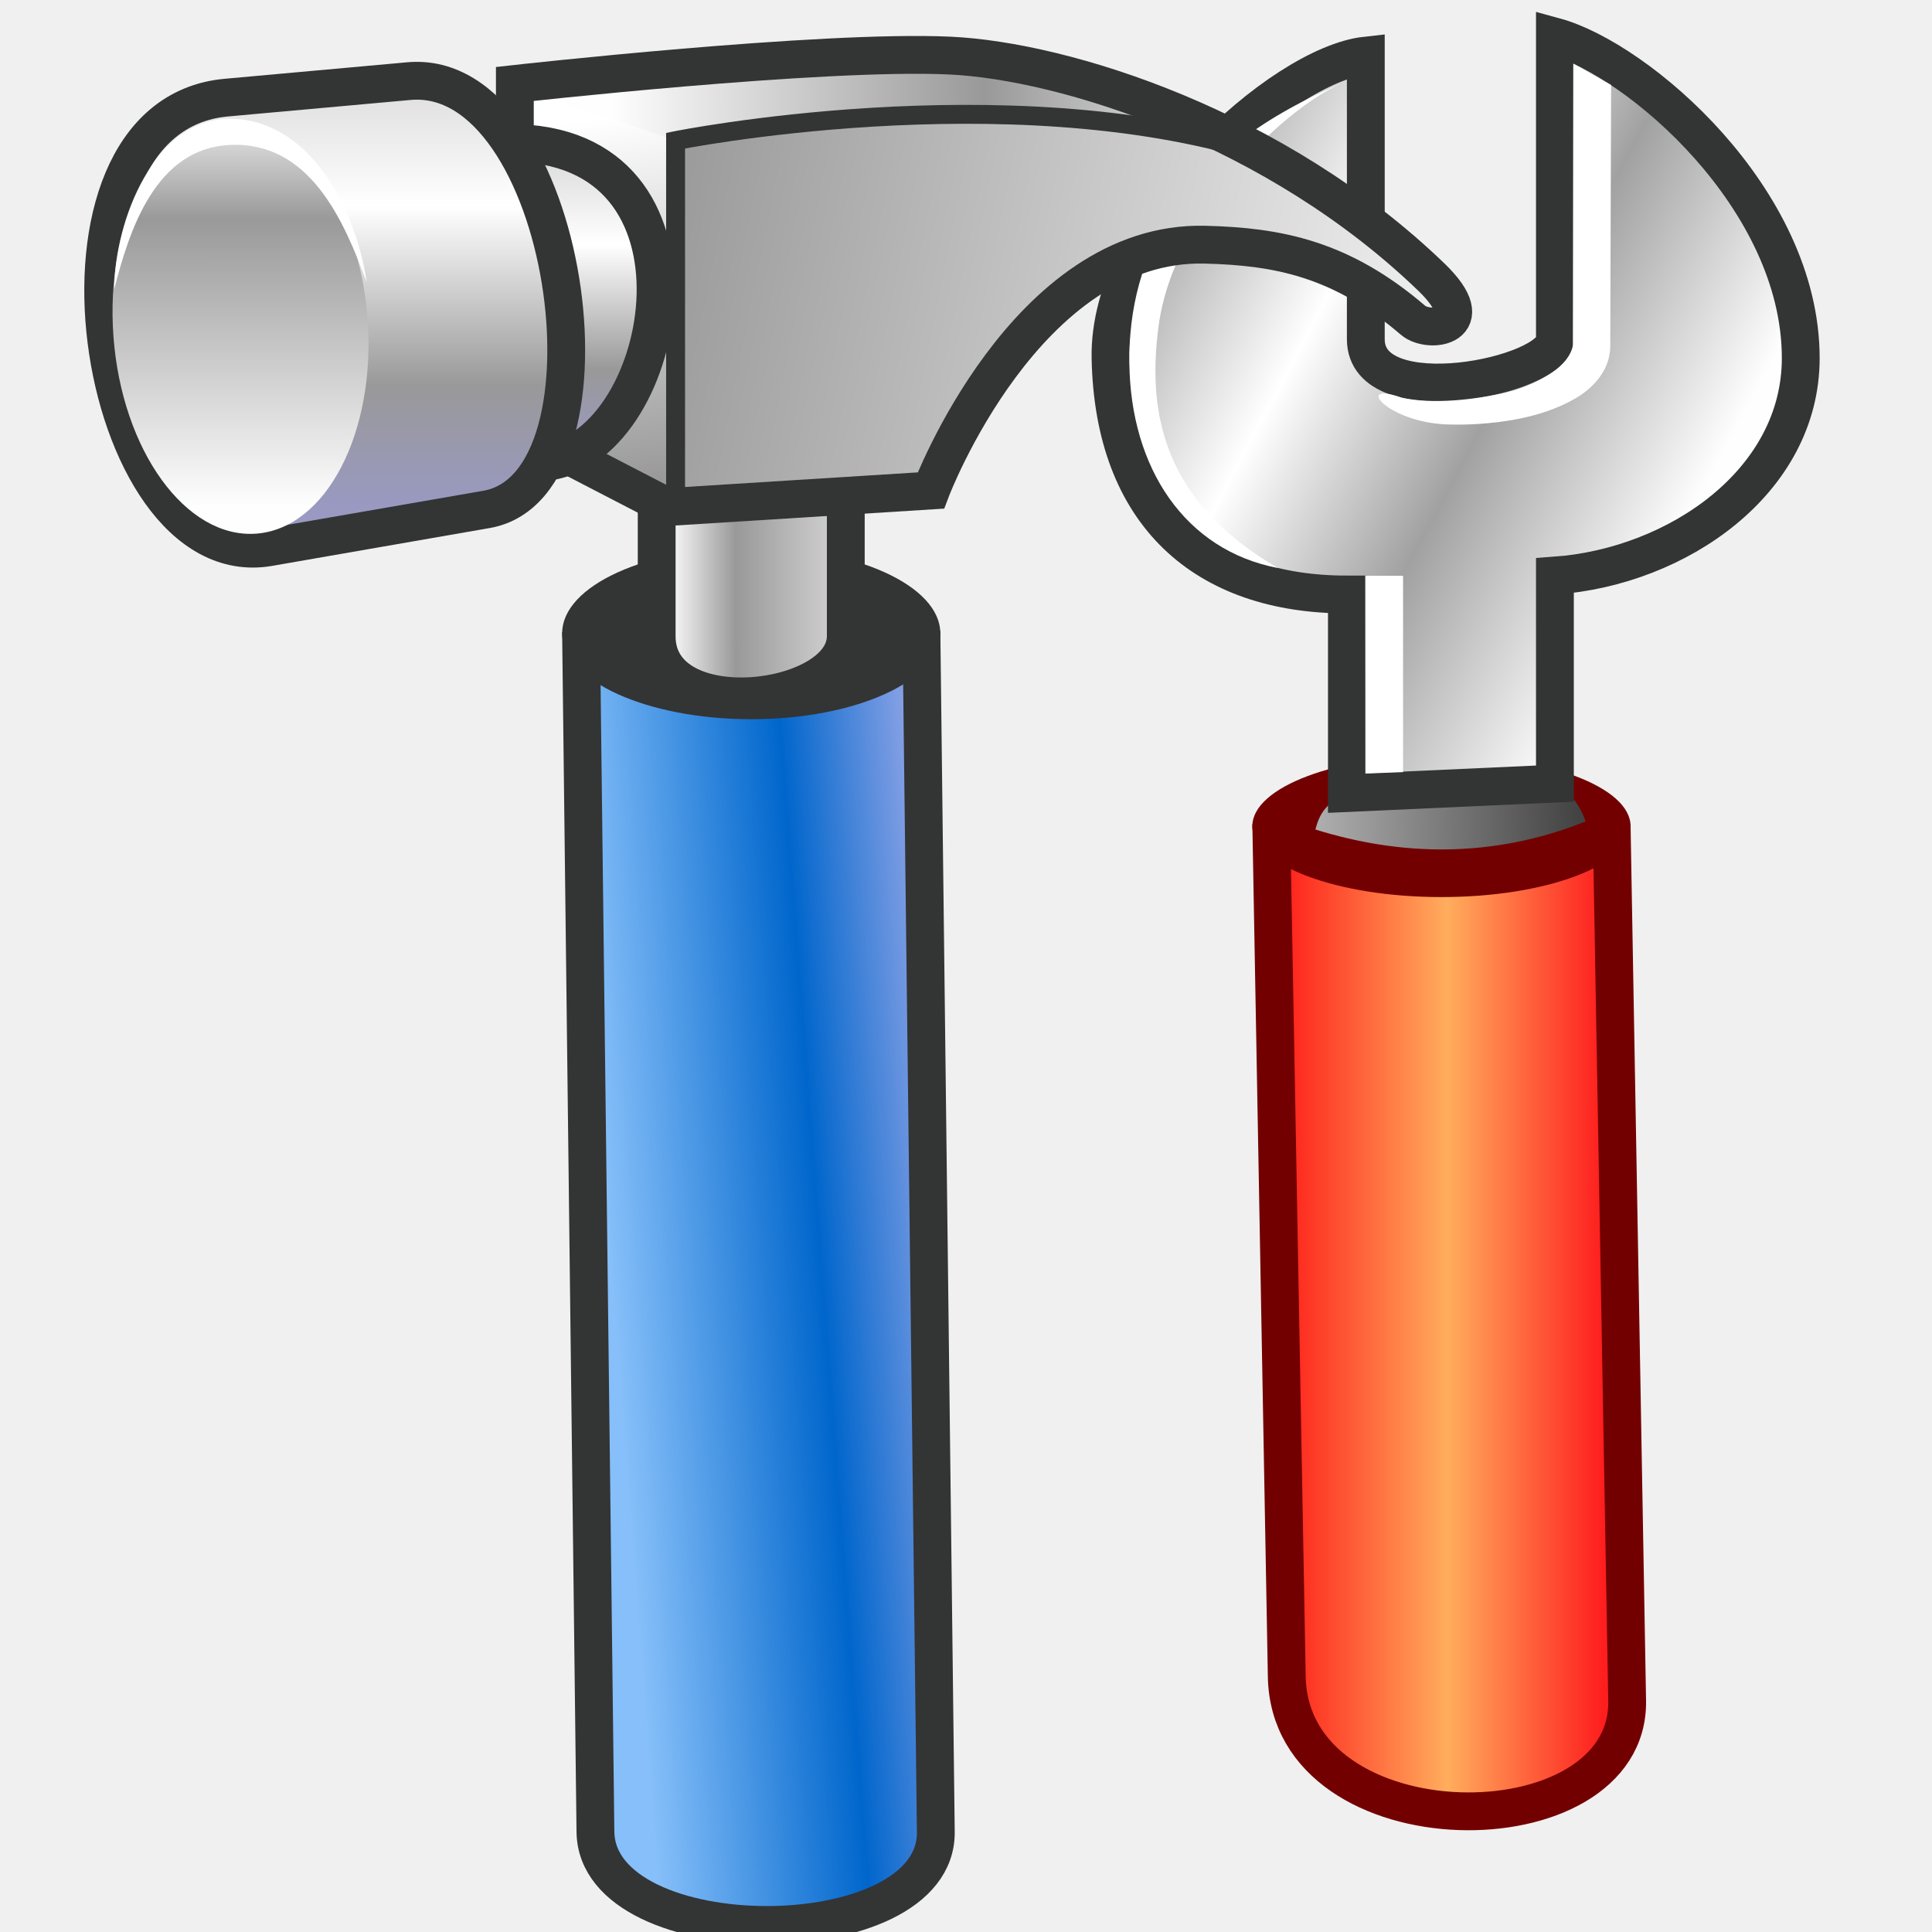
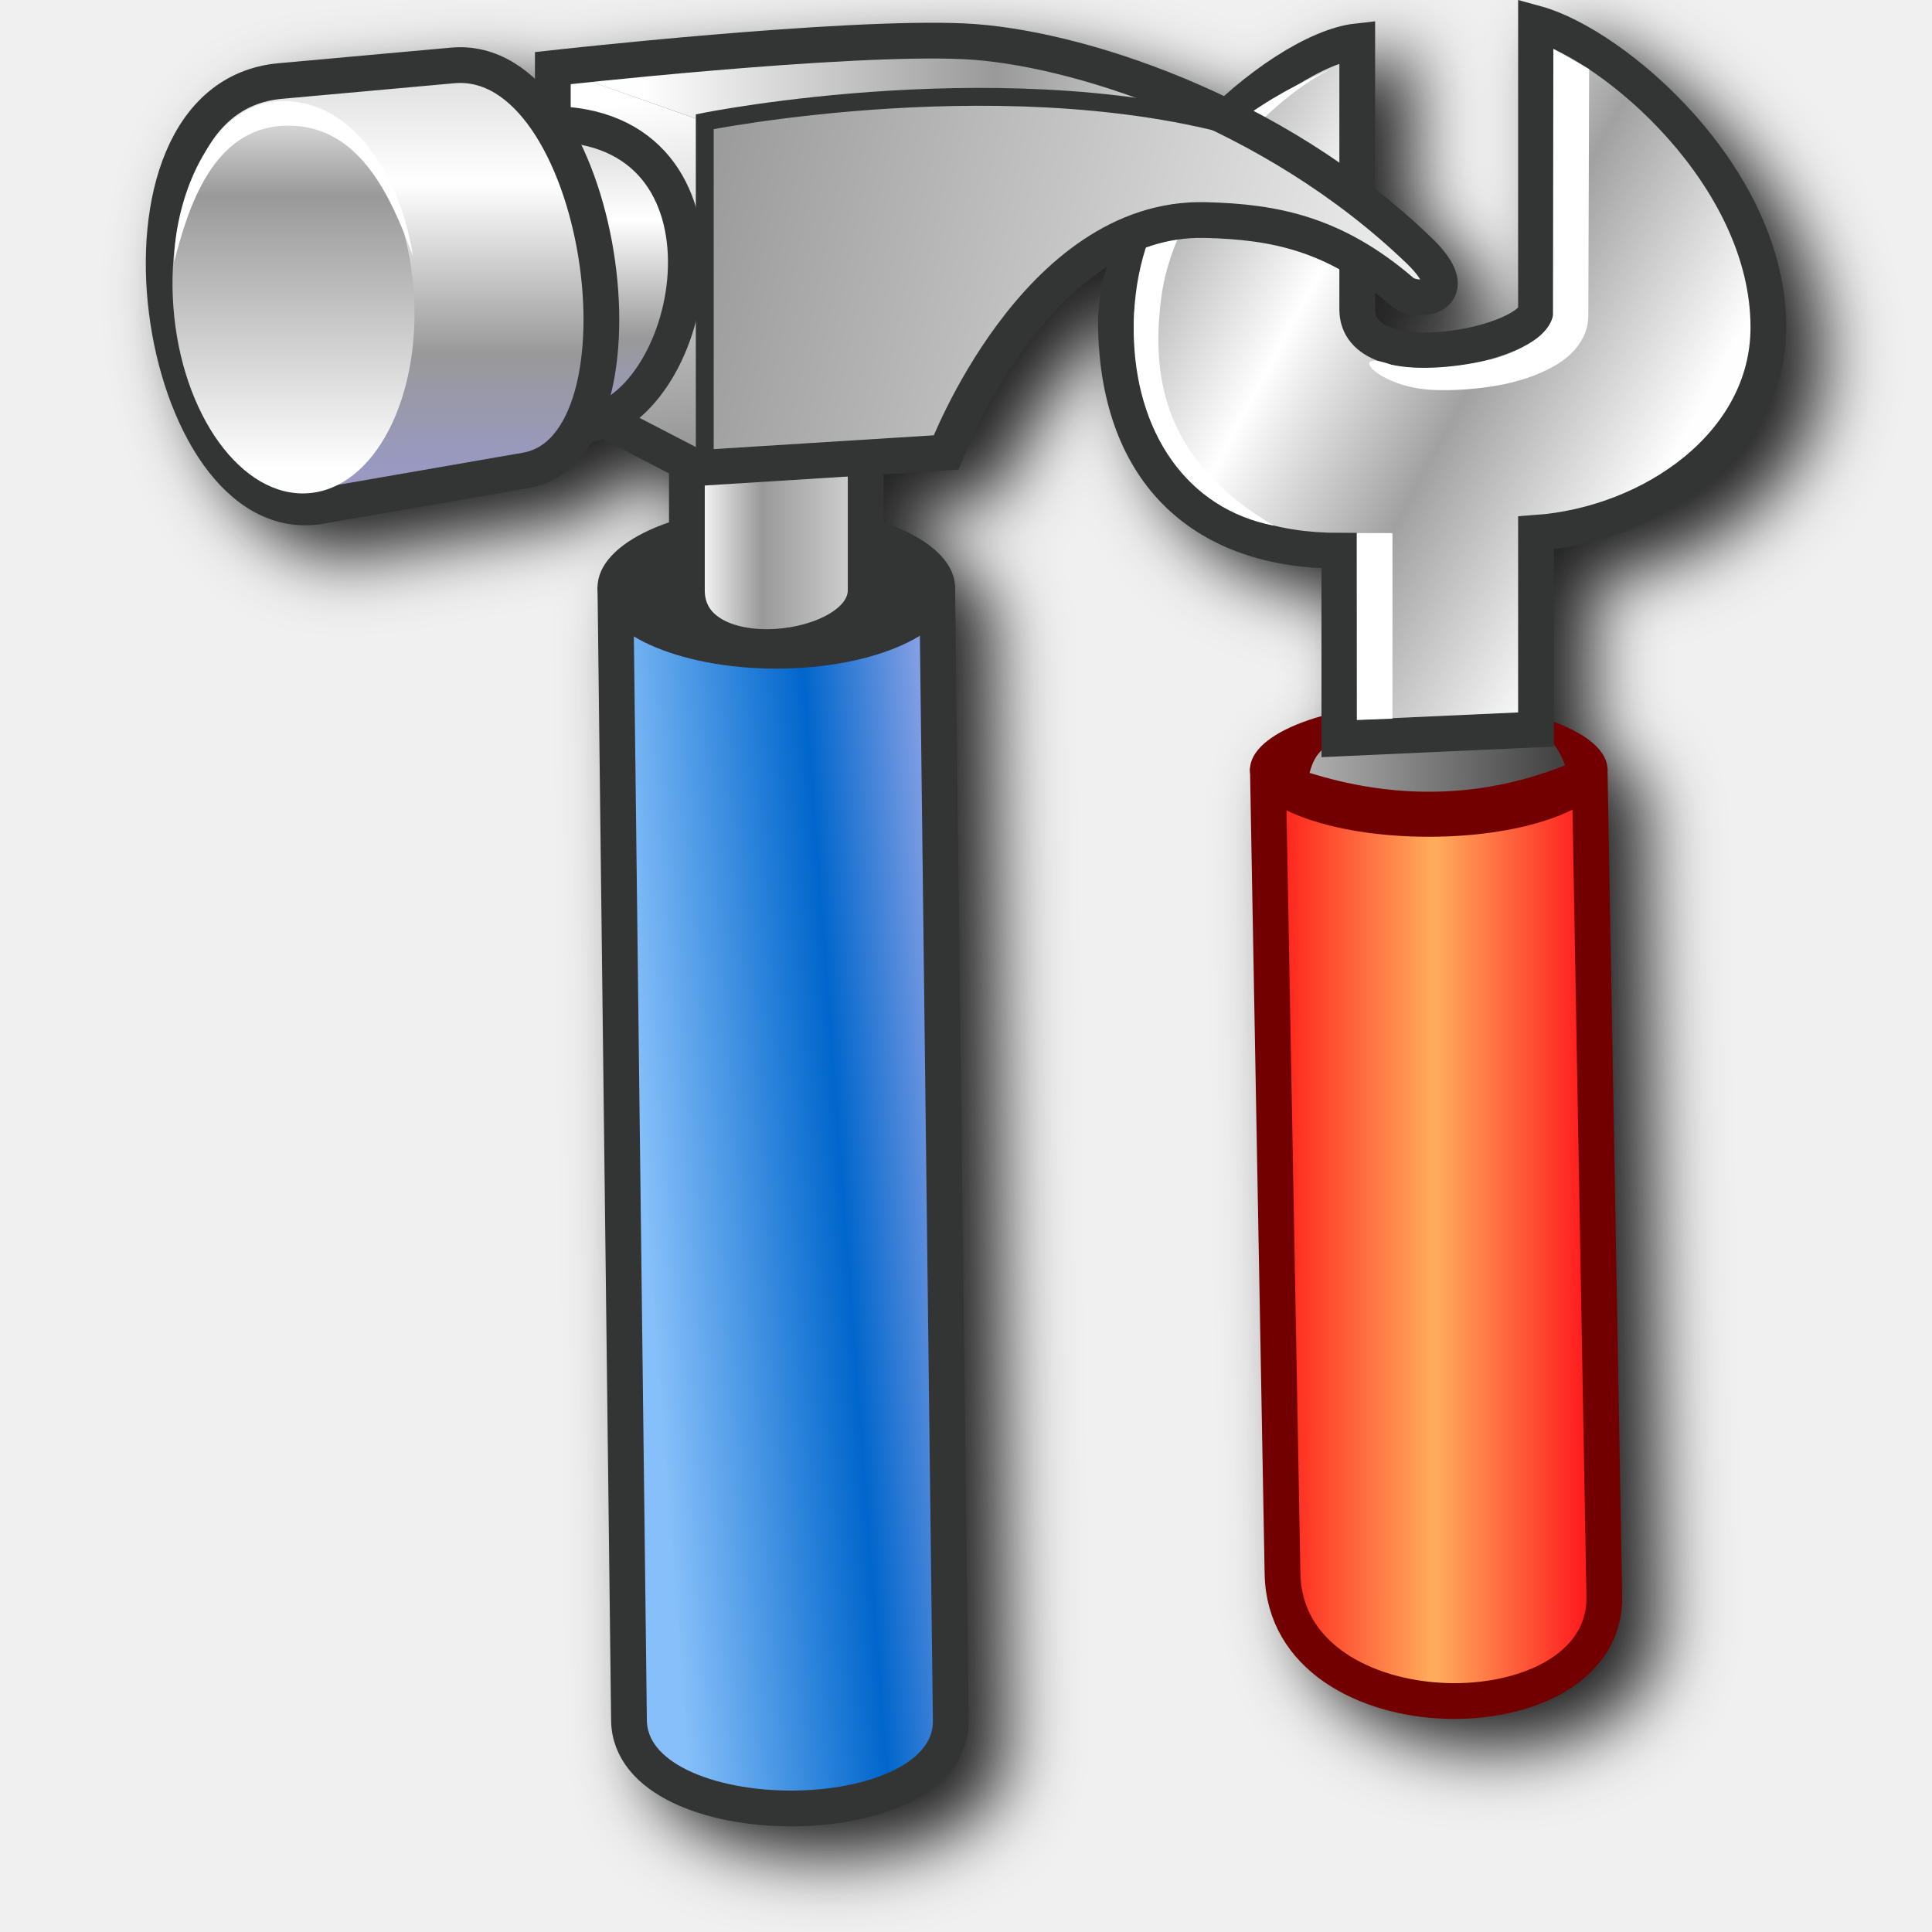
<svg xmlns="http://www.w3.org/2000/svg" xmlns:xlink="http://www.w3.org/1999/xlink" width="256" height="256" viewBox="0 0 256 256" version="1.1" id="svg8">
  <defs id="defs2">
    <linearGradient id="linearGradient1306">
      <stop style="stop-color:#fe281e;stop-opacity:1" offset="0" id="stop1300" />
      <stop id="stop1302" offset="0.5" style="stop-color:#ffad5d;stop-opacity:1" />
      <stop style="stop-color:#fe1e1e;stop-opacity:1" offset="1" id="stop1304" />
    </linearGradient>
    <linearGradient id="linearGradient1394">
      <stop style="stop-color:#adadad;stop-opacity:1" offset="0" id="stop1390" />
      <stop style="stop-color:#434343;stop-opacity:1" offset="1" id="stop1392" />
    </linearGradient>
    <linearGradient id="linearGradient1362">
      <stop style="stop-color:#babbba;stop-opacity:1" offset="0" id="stop1358" />
      <stop id="stop1366" offset="0.262" style="stop-color:#ffffff;stop-opacity:1" />
      <stop style="stop-color:#a1a1a1;stop-opacity:1" offset="0.607" id="stop1368" />
      <stop style="stop-color:#fefefe;stop-opacity:1" offset="1" id="stop1360" />
    </linearGradient>
    <linearGradient id="linearGradient1356">
      <stop style="stop-color:#d2d2d2;stop-opacity:1" offset="0" id="stop1350" />
      <stop id="stop1352" offset="0.323" style="stop-color:#999999;stop-opacity:1" />
      <stop style="stop-color:#fefefe;stop-opacity:1" offset="1" id="stop1354" />
    </linearGradient>
    <linearGradient id="linearGradient1333">
      <stop style="stop-color:#999999;stop-opacity:1" offset="0" id="stop1329" />
      <stop style="stop-color:#ffffff;stop-opacity:1" offset="1" id="stop1331" />
    </linearGradient>
    <linearGradient id="linearGradient1323">
      <stop style="stop-color:#9c9c9d;stop-opacity:1" offset="0" id="stop1319" />
      <stop style="stop-color:#efefef;stop-opacity:1" offset="1" id="stop1321" />
    </linearGradient>
    <linearGradient id="linearGradient1315">
      <stop id="stop1309" offset="0" style="stop-color:#d2d2d2;stop-opacity:1" />
      <stop style="stop-color:#999999;stop-opacity:1" offset="0.6" id="stop1311" />
      <stop id="stop1313" offset="1" style="stop-color:#fefefe;stop-opacity:1" />
    </linearGradient>
    <linearGradient id="linearGradient1295">
      <stop style="stop-color:#86bff9;stop-opacity:1" offset="0" id="stop1291" />
      <stop id="stop1299" offset="0.63" style="stop-color:#0066cc;stop-opacity:1" />
      <stop style="stop-color:#839fe4;stop-opacity:1" offset="1" id="stop1293" />
    </linearGradient>
    <linearGradient id="linearGradient1260">
      <stop style="stop-color:#dddddd;stop-opacity:1" offset="0" id="stop1256" />
      <stop id="stop1264" offset="0.291" style="stop-color:#ffffff;stop-opacity:1" />
      <stop style="stop-color:#999999;stop-opacity:1" offset="0.717" id="stop1266" />
      <stop style="stop-color:#9999c1;stop-opacity:1" offset="1" id="stop1258" />
    </linearGradient>
    <linearGradient id="linearGradient1242">
      <stop style="stop-color:#d2d2d2;stop-opacity:1" offset="0" id="stop1238" />
      <stop id="stop1246" offset="0.2" style="stop-color:#999999;stop-opacity:1" />
      <stop style="stop-color:#fefefe;stop-opacity:1" offset="1" id="stop1240" />
    </linearGradient>
    <linearGradient xlink:href="#linearGradient1242" id="linearGradient1244" x1="-69.865" y1="26.488" x2="-71.28" y2="45.987" gradientUnits="userSpaceOnUse" gradientTransform="matrix(0.9998477,0,0,0.9706338,-2.707117,-4.896076)" />
    <linearGradient xlink:href="#linearGradient1260" id="linearGradient1262" x1="-60.783" y1="22.459" x2="-60.783" y2="44.747" gradientUnits="userSpaceOnUse" />
    <linearGradient xlink:href="#linearGradient1260" id="linearGradient1289" x1="-54.693" y1="26.506" x2="-54.693" y2="41.963" gradientUnits="userSpaceOnUse" />
    <linearGradient xlink:href="#linearGradient1295" id="linearGradient1297" x1="-53.147" y1="67.819" x2="-35.619" y2="66.492" gradientUnits="userSpaceOnUse" />
    <linearGradient xlink:href="#linearGradient1315" id="linearGradient1307" x1="-39.851" y1="46.394" x2="-48.858" y2="46.394" gradientUnits="userSpaceOnUse" />
    <linearGradient xlink:href="#linearGradient1323" id="linearGradient1325" x1="-47.534" y1="26.286" x2="-8.233" y2="34.136" gradientUnits="userSpaceOnUse" />
    <linearGradient xlink:href="#linearGradient1333" id="linearGradient1335" x1="-49.587" y1="43.515" x2="-52.184" y2="24.325" gradientUnits="userSpaceOnUse" />
    <linearGradient xlink:href="#linearGradient1356" id="linearGradient1348" gradientUnits="userSpaceOnUse" x1="-22.712" y1="24.086" x2="-51.827" y2="24.178" />
    <linearGradient xlink:href="#linearGradient1362" id="linearGradient1364" x1="-21.455" y1="30.997" x2="5.203" y2="45.3" gradientUnits="userSpaceOnUse" />
    <linearGradient xlink:href="#linearGradient1394" id="linearGradient1396" x1="-14.374" y1="61.198" x2="-0.716" y2="60.966" gradientUnits="userSpaceOnUse" />
    <linearGradient xlink:href="#linearGradient1306" id="linearGradient1404" x1="-15.815" y1="88.887" x2="0.6" y2="88.887" gradientUnits="userSpaceOnUse" />
    <linearGradient x2="819.2" x1="-819.2" spreadMethod="pad" id="gradient0-6" gradientUnits="userSpaceOnUse" gradientTransform="matrix(0,-0.0161,-0.0204,0,-127.6851,80.59402)">
      <stop id="stop44-7" stop-color="#996600" offset="0.0" />
      <stop id="stop46-5" stop-color="#cc9900" offset="1.0" />
    </linearGradient>
    <linearGradient x2="819.2" x1="-819.2" spreadMethod="pad" id="gradient1-3" gradientUnits="userSpaceOnUse" gradientTransform="matrix(0,-0.0152,-0.0071,0,-137.7851,80.59402)">
      <stop id="stop49-5" stop-color="#ffcc66" offset="0.0" />
      <stop id="stop51-6" stop-color="#ffff99" offset="0.345" />
      <stop id="stop53-2" stop-color="#ffffff" offset="1.0" />
    </linearGradient>
    <linearGradient x2="819.2" x1="-819.2" spreadMethod="pad" id="gradient2-9" gradientUnits="userSpaceOnUse" gradientTransform="matrix(0,0.0128,0.0171,0,-129.6351,78.69402)">
      <stop id="stop56-1" stop-color="#ffff99" offset="0.0" />
      <stop id="stop58" stop-color="#ffcc66" offset="0.471" />
      <stop id="stop60" stop-color="#cc9900" offset="1.0" />
    </linearGradient>
    <linearGradient x2="819.2" x1="-819.2" spreadMethod="pad" id="gradient6-6" gradientUnits="userSpaceOnUse" gradientTransform="matrix(0,-0.0104,-5e-4,0,-115.2351,84.49402)">
      <stop id="stop78-2" stop-color="#cc9900" offset="0.0" />
      <stop id="stop80-6" stop-color="#ffcc66" offset="1.0" />
    </linearGradient>
    <linearGradient x2="819.2" x1="-819.2" spreadMethod="pad" id="gradient7-1" gradientUnits="userSpaceOnUse" gradientTransform="matrix(0,0.0104,0.0019,0,-113.285,84.49402)">
      <stop id="stop83-8" stop-color="#ffff99" offset="0.0" />
      <stop id="stop85-7" stop-color="#ffff99" offset="1.0" />
    </linearGradient>
    <linearGradient x2="819.2" x1="-819.2" spreadMethod="pad" id="gradient8-9" gradientUnits="userSpaceOnUse" gradientTransform="matrix(0,0.0104,0.0166,0,-129.2351,84.49402)">
      <stop id="stop88-2" stop-color="#ffff99" offset="0.0" />
      <stop id="stop90-0" stop-color="#ffcc66" offset="1.0" />
    </linearGradient>
    <linearGradient x2="819.2" x1="-819.2" spreadMethod="pad" id="gradient9-23" gradientUnits="userSpaceOnUse" gradientTransform="matrix(0,0.0114,0.0166,0,-129.2351,83.69402)">
      <stop id="stop93-7" stop-color="#ffcc66" offset="0.0" />
      <stop id="stop95-5" stop-color="#996600" offset="1.0" />
    </linearGradient>
    <linearGradient x2="819.2" x1="-819.2" spreadMethod="pad" id="gradient10-92" gradientUnits="userSpaceOnUse" gradientTransform="matrix(0,0.0114,0.0194,0,-126.9351,84.49402)">
      <stop id="stop98-2" stop-color="#ffffff" offset="0.0" />
      <stop id="stop100-8" stop-color="#ffffff" offset="0.369" />
      <stop id="stop102-9" stop-color="#ffcc66" offset="0.89" />
      <stop id="stop104" stop-color="#cc9900" offset="1.0" />
    </linearGradient>
    <linearGradient x2="819.2" x1="-819.2" spreadMethod="pad" id="gradient11-73" gradientUnits="userSpaceOnUse" gradientTransform="matrix(0.0175,0,0,-5e-4,-129.2351,93.44402)">
      <stop id="stop107-61" stop-color="#996600" offset="0.0" />
      <stop id="stop109" stop-color="#cc9900" offset="1.0" />
    </linearGradient>
    <linearGradient x2="819.2" x1="-819.2" spreadMethod="pad" id="gradient13-7" gradientUnits="userSpaceOnUse" gradientTransform="matrix(0.0012,0.0012,0.0014,-0.0014,-142.935,91.09402)">
      <stop id="stop117-8" stop-color="#ffcc66" offset="0.0" />
      <stop id="stop119-4" stop-color="#cc9900" offset="1.0" />
    </linearGradient>
    <linearGradient gradientTransform="matrix(0,0.00550385,0.02404313,0,36.60392,5.938367)" gradientUnits="userSpaceOnUse" id="gradient3-2-4" spreadMethod="pad" x1="-819.2" x2="819.2">
      <stop offset="0.0" stop-color="#9999cc" id="stop68-6-9" />
      <stop offset="1.0" stop-color="#ffffff" id="stop70-1-5" />
    </linearGradient>
    <linearGradient gradientTransform="matrix(-0.02404313,0,0,0.02636056,36.24182,23.39137)" gradientUnits="userSpaceOnUse" id="gradient4-6-0" spreadMethod="pad" x1="-819.2" x2="819.2">
      <stop offset="0.0" stop-color="#9999cc" id="stop73-0-4" />
      <stop offset="1.0" stop-color="#eeeeee" id="stop75-6-8" />
    </linearGradient>
    <linearGradient gradientTransform="matrix(-0.01636673,-0.00173806,-5.7935282e-4,0.00608321,29.43443,31.93682)" gradientUnits="userSpaceOnUse" id="gradient12-0-7" spreadMethod="pad" x1="-819.2" x2="819.2">
      <stop offset="0.0" stop-color="#9999cc" id="stop117-9-1" />
      <stop offset="1.0" stop-color="#9999cc" id="stop119-3-7" />
    </linearGradient>
    <linearGradient gradientTransform="matrix(0,0.02375346,0.0086903,0,49.27726,25.63636)" gradientUnits="userSpaceOnUse" id="gradient14-1-2" spreadMethod="pad" x1="-819.2" x2="819.2">
      <stop offset="0.0" stop-color="#6666cc" id="stop127-2-7" />
      <stop offset="1.0" stop-color="#aaaaaa" id="stop129-7-2" />
    </linearGradient>
    <linearGradient gradientTransform="matrix(-0.02607086,0,0,0.02867795,36.5315,23.46379)" gradientUnits="userSpaceOnUse" id="gradient5-6-2" spreadMethod="pad" x1="-819.2" x2="819.2">
      <stop offset="0.0" stop-color="#333366" id="stop78-2-6" style="stop-color:#7777ab;stop-opacity:1" />
      <stop offset="1.0" stop-color="#666699" id="stop80-9-1" style="stop-color:#9898c8;stop-opacity:1" />
    </linearGradient>
+     <filter style="color-interpolation-filters:sRGB" id="filter1241" x="-0.051" y="-0.046" width="1.101" height="1.091">
+       <feGaussianBlur stdDeviation="4.594" id="feGaussianBlur1243" />
+     </filter>
  </defs>
  <g id="layer1" transform="translate(-12.56771)">
-     <g id="g1429" transform="matrix(2.505692,0,0,2.505692,223.4426,-45.25608)">
+     <path id="path1096" style="color:#000000;fill:#212121;fill-opacity:1;stroke-width:4.737;-inkscape-stroke:none;filter:url(#filter1241)" d="m 218.725,4 v 40.717 c -0.018,0.022 -0.041,0.066 -0.191,0.195 -0.368,0.315 -1.114,0.772 -2.078,1.188 -1.929,0.83 -4.717,1.543 -7.447,1.824 -2.73,0.281 -5.427,0.097 -7.094,-0.506 -0.834,-0.302 -1.379,-0.681 -1.682,-1.039 C 199.93,46.021 199.776,45.691 199.776,45 v -2.195 c 0.663,0.51 1.33,1.041 2.01,1.625 1.077,0.924 2.269,1.233 3.482,1.324 1.214,0.091 2.51,-0.037 3.744,-0.898 1.234,-0.862 1.988,-2.868 1.553,-4.52 -0.436,-1.652 -1.518,-3.102 -3.307,-4.826 -2.406,-2.318 -4.912,-4.473 -7.482,-6.484 V 6.824 l -2.631,0.293 C 191.856,7.705 185.629,11.411 179.768,16.709 166.825,10.536 154.196,7.512 145.407,7.105 128.747,6.335 90.554,10.67 90.554,10.67 l -2.105,0.236 v 3.562 C 85.36,11.632 81.587,9.925 77.327,10.311 l -22.867,2.068 c -7.25,0.656 -12.294,5.514 -14.914,11.742 -2.62,6.228 -3.179,13.896 -2.244,21.354 0.935,7.457 3.365,14.709 7.191,20.078 3.826,5.369 9.461,8.964 15.938,7.838 L 87.671,68.652 c 3.648,-0.634 6.383,-2.95 8.293,-6.094 0.498,-0.098 0.988,-0.224 1.465,-0.381 l 8.785,4.551 v 6.49 a 23.682,10.77 0 0 0 -9.451,8.488 h -0.023 L 98.542,231.979 c 0.06,4.973 3.621,8.693 8.104,10.863 4.482,2.17 10.105,3.156 15.723,3.158 5.618,0.002 11.219,-0.98 15.662,-3.152 4.443,-2.172 7.944,-5.93 7.885,-10.898 L 144.112,81.525 h -0.018 a 23.682,10.77 0 0 0 -9.457,-8.312 V 66.844 l 9.965,-0.625 0.541,-1.432 c 0,0 2.871,-7.564 8.422,-15.031 2.899,-3.9 6.462,-7.665 10.643,-10.348 -0.774,2.637 -1.2,5.32 -1.146,8.008 0.205,10.266 3.359,18.372 9.014,23.824 5.157,4.972 12.313,7.503 20.596,7.93 V 98.906 a 23.689,8.882 0 0 0 -9.441,6.865 h -0.033 l 0.004,0.189 a 23.689,8.882 0 0 0 -0.006,0.033 23.689,8.882 0 0 0 0.006,0.043 l 1.938,106.523 c 0.114,6.258 3.374,11.183 7.9,14.312 4.527,3.129 10.275,4.666 15.979,4.869 5.704,0.203 11.392,-0.919 15.861,-3.545 4.469,-2.626 7.732,-7.072 7.633,-12.695 l -1.941,-109.744 h -0.012 a 23.689,8.882 0 0 0 -7.096,-6.105 V 76.645 c 7.415,-0.946 14.655,-3.821 20.297,-8.451 6.202,-5.09 10.496,-12.315 10.496,-20.824 0,-10.815 -5.448,-20.648 -12.113,-28.152 -6.665,-7.504 -14.439,-12.766 -20.424,-14.4 z" />
+     <g id="g1429" transform="matrix(2.368662,0,0,2.368662,220.6721,-44.2709)">
      <path id="path1214" d="m -35.432,51.432 0.761,63.505 c 0.079,6.562 -17.921,6.562 -18,-0.011 l -0.761,-63.442" style="fill:url(#linearGradient1297);fill-opacity:1;stroke:#333434;stroke-width:2;stroke-linecap:butt;stroke-linejoin:miter;stroke-miterlimit:4;stroke-dasharray:none;stroke-opacity:1" />
      <ellipse cy="51.547" cx="-44.432" id="path1226" style="opacity:1;fill:#333434;fill-opacity:1;fill-rule:evenodd;stroke:none;stroke-width:5.257;stroke-linecap:round;stroke-linejoin:round" ry="4.547" rx="9.998" />
      <path id="path1224" d="m -49.432,44.5 v 7.208 c 0,4.825 10,3.611 10,0 V 44.5" style="fill:url(#linearGradient1307);fill-opacity:1;stroke:#333434;stroke-width:2;stroke-linecap:butt;stroke-linejoin:miter;stroke-miterlimit:4;stroke-dasharray:none;stroke-opacity:1" />
-       <path id="path1230" d="m -16.932,61.638 0.82,45.084 C -15.944,115.998 2.029,115.999 1.888,108 L 1.068,61.668" style="fill:url(#linearGradient1404);fill-opacity:1.0;stroke:#730000;stroke-width:2;stroke-linecap:butt;stroke-linejoin:miter;stroke-miterlimit:4;stroke-dasharray:none;stroke-opacity:1" />
+       <path id="path1230" d="m -16.932,61.638 0.82,45.084 C -15.944,115.998 2.029,115.999 1.888,108 L 1.068,61.668" style="fill:url(#linearGradient1404);fill-opacity:1;stroke:#730000;stroke-width:2;stroke-linecap:butt;stroke-linejoin:miter;stroke-miterlimit:4;stroke-dasharray:none;stroke-opacity:1" />
      <ellipse cy="61.75" cx="-7.932" id="path1232" style="opacity:1;fill:#730000;fill-opacity:1;fill-rule:evenodd;stroke:none;stroke-width:5.33;stroke-linecap:round;stroke-linejoin:round" ry="3.75" rx="10.001" />
      <path id="path1234" d="m -12.932,60 c -1.186,0.571 -1.464,1.174 -1.667,1.926 C -10.187,63.304 -5.306,63.5 -0.306,61.5 -0.645,60.581 -1.068,60.015 -1.932,59.5" style="fill:url(#linearGradient1396);fill-opacity:1;stroke:none;stroke-width:1px;stroke-linecap:butt;stroke-linejoin:miter;stroke-opacity:1" />
      <path id="path1228" d="m -1.932,59.5 v -11 c 6.491,-0.47 13,-4.981 13,-11.5 0,-8.451 -8.632,-15.807 -13,-17 v 16 c 0,1.943 -10,4 -10,0 V 21 c -4.5,0.5 -13.644,8.765 -13.5,16 0.165,8.287 5,12.5 12.5,12.5 V 60 Z" style="fill:url(#linearGradient1364);fill-opacity:1;stroke:#333434;stroke-width:2;stroke-linecap:butt;stroke-linejoin:miter;stroke-miterlimit:4;stroke-dasharray:none;stroke-opacity:1" />
      <path id="path1378" d="m -12.932,22.352 c -8.94,3.681 -11.561,9.315 -11.504,14.899 0.057,5.572 2.955,9.912 7.848,10.846 -5.993,-3.501 -6.934,-8.09 -6.3,-12.807 0.816,-6.076 6.891,-11.774 9.956,-12.937 z" style="color:#000000;font-style:normal;font-variant:normal;font-weight:normal;font-stretch:normal;font-size:medium;line-height:normal;font-family:sans-serif;font-variant-ligatures:normal;font-variant-position:normal;font-variant-caps:normal;font-variant-numeric:normal;font-variant-alternates:normal;font-variant-east-asian:normal;font-feature-settings:normal;font-variation-settings:normal;text-indent:0;text-align:start;text-decoration:none;text-decoration-line:none;text-decoration-style:solid;text-decoration-color:#000000;letter-spacing:normal;word-spacing:normal;text-transform:none;writing-mode:lr-tb;direction:ltr;text-orientation:mixed;dominant-baseline:auto;baseline-shift:baseline;text-anchor:start;white-space:normal;shape-padding:0;shape-margin:0;inline-size:0;clip-rule:nonzero;display:inline;overflow:visible;visibility:visible;opacity:1;isolation:auto;mix-blend-mode:normal;color-interpolation:sRGB;color-interpolation-filters:linearRGB;solid-color:#000000;solid-opacity:1;vector-effect:none;fill:#ffffff;fill-opacity:1;fill-rule:nonzero;stroke:none;stroke-width:2;stroke-linecap:butt;stroke-linejoin:miter;stroke-miterlimit:4;stroke-dasharray:none;stroke-dashoffset:0;stroke-opacity:1;color-rendering:auto;image-rendering:auto;shape-rendering:auto;text-rendering:auto;enable-background:accumulate;stop-color:#000000;stop-opacity:1" />
      <path id="path1317" d="M -48.432,45 V 25.5 l 11.322,-1.192 5.308,-0.079 5.599,0.287 6.336,0.884 3.596,1.315 6.246,4.801 2.75,2.236 -0.196,1.221 -1.506,0.195 -3.531,-2.323 -4.875,-1.455 -4.071,-0.392 -4.756,1.561 -3.358,2.937 -4.172,5.431 L -34.932,44 Z" style="fill:url(#linearGradient1325);fill-opacity:1;stroke:none;stroke-width:1px;stroke-linecap:butt;stroke-linejoin:miter;stroke-opacity:1" />
      <path id="path1327" d="M -48.432,45 -55.421,41.563 -56.932,22.5 l 8.5,3 z" style="fill:url(#linearGradient1335);fill-opacity:1;stroke:none;stroke-width:1px;stroke-linecap:butt;stroke-linejoin:miter;stroke-opacity:1" />
      <path id="path1337" d="m -48.432,25.5 -8.5,-3 17.724,-1.637 7.322,0.261 6.582,1.535 7.731,3.466 -4.748,-1.117 -8.916,-0.955 -12.579,0.681 z" style="fill:url(#linearGradient1348);fill-opacity:1;stroke:none;stroke-width:1px;stroke-linecap:butt;stroke-linejoin:miter;stroke-opacity:1" />
      <path id="path1222" d="M -48.432,45 V 25.5 c 0,0 17.471,-3.517 30.859,0.625" style="fill:none;stroke:#333434;stroke-width:1;stroke-linecap:butt;stroke-linejoin:miter;stroke-miterlimit:4;stroke-dasharray:none;stroke-opacity:1" />
      <path id="path1220" d="M -48.836,44.873 -34.932,44 c 0,0 5.003,-13.237 14.5,-13 3.879,0.097 7.218,0.754 11,4 0.848,0.728 3.701,0.35 0.965,-2.287 C -16.668,24.809 -27.841,21.282 -33.932,21 c -6.782,-0.314 -23,1.5 -23,1.5 v 18.18 z" style="fill:none;stroke:#333434;stroke-width:2;stroke-linecap:butt;stroke-linejoin:miter;stroke-miterlimit:4;stroke-dasharray:none;stroke-opacity:1" />
      <path id="path1218" d="M -56.707,25.632 C -45.714,26.056 -48.932,42 -55.432,42.5" style="fill:url(#linearGradient1289);fill-opacity:1;stroke:#333434;stroke-width:2;stroke-linecap:butt;stroke-linejoin:miter;stroke-miterlimit:4;stroke-dasharray:none;stroke-opacity:1" />
      <path id="path1216" d="M -62.538,22.351 C -54.106,21.588 -50.953,43.699 -58.432,45 l -11.5,2 c -9.201,1.6 -12.983,-22.806 -2.26,-23.776 z" style="fill:url(#linearGradient1262);fill-opacity:1;stroke:#333434;stroke-width:2;stroke-linecap:butt;stroke-linejoin:miter;stroke-miterlimit:4;stroke-dasharray:none;stroke-opacity:1" />
      <ellipse transform="matrix(0.9975309,-0.0702291,0.07454359,0.9972178,0,0)" rx="6.736" ry="10.92" cy="30.289" cx="-73.879" id="path1236" style="opacity:1;fill:url(#linearGradient1244);fill-opacity:1;fill-rule:evenodd;stroke:none;stroke-width:0.985;stroke-linecap:round;stroke-linejoin:round;stroke-miterlimit:4;stroke-dasharray:none" />
      <path id="path1281" d="m -72.018,24.342 c -3.95,0 -6.071,5.315 -6.103,9.025 0.804,-3.151 2.19,-7.47 6.137,-7.642 4.199,-0.182 5.995,3.961 7.216,7.262 -0.581,-3.981 -3.081,-8.645 -7.25,-8.645 z" style="color:#000000;font-style:normal;font-variant:normal;font-weight:normal;font-stretch:normal;font-size:medium;line-height:normal;font-family:sans-serif;font-variant-ligatures:normal;font-variant-position:normal;font-variant-caps:normal;font-variant-numeric:normal;font-variant-alternates:normal;font-variant-east-asian:normal;font-feature-settings:normal;font-variation-settings:normal;text-indent:0;text-align:start;text-decoration:none;text-decoration-line:none;text-decoration-style:solid;text-decoration-color:#000000;letter-spacing:normal;word-spacing:normal;text-transform:none;writing-mode:lr-tb;direction:ltr;text-orientation:mixed;dominant-baseline:auto;baseline-shift:baseline;text-anchor:start;white-space:normal;shape-padding:0;shape-margin:0;inline-size:0;clip-rule:nonzero;display:inline;overflow:visible;visibility:visible;opacity:1;isolation:auto;mix-blend-mode:normal;color-interpolation:sRGB;color-interpolation-filters:linearRGB;solid-color:#000000;solid-opacity:1;vector-effect:none;fill:#ffffff;fill-opacity:1;fill-rule:evenodd;stroke:none;stroke-width:1;stroke-linecap:round;stroke-linejoin:round;stroke-miterlimit:4;stroke-dasharray:none;stroke-dashoffset:0;stroke-opacity:1;color-rendering:auto;image-rendering:auto;shape-rendering:auto;text-rendering:auto;enable-background:accumulate;stop-color:#000000;stop-opacity:1" />
      <path id="path1382" d="m -0.961,21.423 -0.021,14.914 c -0.056,0.358 -0.335,0.846 -0.899,1.279 -0.579,0.445 -1.624,0.957 -2.614,1.193 -1.642,0.392 -3.904,0.647 -5.536,0.283 -2.556,-0.918 -0.822,1.289 2.375,1.413 1.066,0.041 2.297,-0.031 3.502,-0.238 1.205,-0.208 2.379,-0.589 3.346,-1.161 0.965,-0.571 1.801,-1.521 1.803,-2.746 0,0 0.033,-9.162 0.045,-13.804 z" style="color:#000000;font-style:normal;font-variant:normal;font-weight:normal;font-stretch:normal;font-size:medium;line-height:normal;font-family:sans-serif;font-variant-ligatures:normal;font-variant-position:normal;font-variant-caps:normal;font-variant-numeric:normal;font-variant-alternates:normal;font-variant-east-asian:normal;font-feature-settings:normal;font-variation-settings:normal;text-indent:0;text-align:start;text-decoration:none;text-decoration-line:none;text-decoration-style:solid;text-decoration-color:#000000;letter-spacing:normal;word-spacing:normal;text-transform:none;writing-mode:lr-tb;direction:ltr;text-orientation:mixed;dominant-baseline:auto;baseline-shift:baseline;text-anchor:start;white-space:normal;shape-padding:0;shape-margin:0;inline-size:0;clip-rule:nonzero;display:inline;overflow:visible;visibility:visible;opacity:1;isolation:auto;mix-blend-mode:normal;color-interpolation:sRGB;color-interpolation-filters:linearRGB;solid-color:#000000;solid-opacity:1;vector-effect:none;fill:#ffffff;fill-opacity:1;fill-rule:nonzero;stroke:none;stroke-width:2;stroke-linecap:butt;stroke-linejoin:miter;stroke-miterlimit:4;stroke-dasharray:none;stroke-dashoffset:0;stroke-opacity:1;color-rendering:auto;image-rendering:auto;shape-rendering:auto;text-rendering:auto;enable-background:accumulate;stop-color:#000000;stop-opacity:1" />
      <g style="opacity:1" id="g1384">
        <path id="path1386" d="M -11.434,59.399 V 49.407" style="color:#000000;font-style:normal;font-variant:normal;font-weight:normal;font-stretch:normal;font-size:medium;line-height:normal;font-family:sans-serif;font-variant-ligatures:normal;font-variant-position:normal;font-variant-caps:normal;font-variant-numeric:normal;font-variant-alternates:normal;font-variant-east-asian:normal;font-feature-settings:normal;font-variation-settings:normal;text-indent:0;text-align:start;text-decoration:none;text-decoration-line:none;text-decoration-style:solid;text-decoration-color:#000000;letter-spacing:normal;word-spacing:normal;text-transform:none;writing-mode:lr-tb;direction:ltr;text-orientation:mixed;dominant-baseline:auto;baseline-shift:baseline;text-anchor:start;white-space:normal;shape-padding:0;shape-margin:0;inline-size:0;clip-rule:nonzero;display:inline;overflow:visible;visibility:visible;isolation:auto;mix-blend-mode:normal;color-interpolation:sRGB;color-interpolation-filters:linearRGB;solid-color:#000000;solid-opacity:1;vector-effect:none;fill:#ffffff;fill-opacity:1;fill-rule:nonzero;stroke:none;stroke-width:2;stroke-linecap:butt;stroke-linejoin:miter;stroke-miterlimit:4;stroke-dasharray:none;stroke-dashoffset:0;stroke-opacity:1;color-rendering:auto;image-rendering:auto;shape-rendering:auto;text-rendering:auto;enable-background:accumulate;stop-color:#000000;stop-opacity:1" />
        <path id="path1388" d="m -11.961,48.51 0.007,10.458 1.993,-0.076 V 48.51 Z" style="color:#000000;font-style:normal;font-variant:normal;font-weight:normal;font-stretch:normal;font-size:medium;line-height:normal;font-family:sans-serif;font-variant-ligatures:normal;font-variant-position:normal;font-variant-caps:normal;font-variant-numeric:normal;font-variant-alternates:normal;font-variant-east-asian:normal;font-feature-settings:normal;font-variation-settings:normal;text-indent:0;text-align:start;text-decoration:none;text-decoration-line:none;text-decoration-style:solid;text-decoration-color:#000000;letter-spacing:normal;word-spacing:normal;text-transform:none;writing-mode:lr-tb;direction:ltr;text-orientation:mixed;dominant-baseline:auto;baseline-shift:baseline;text-anchor:start;white-space:normal;shape-padding:0;shape-margin:0;inline-size:0;clip-rule:nonzero;display:inline;overflow:visible;visibility:visible;isolation:auto;mix-blend-mode:normal;color-interpolation:sRGB;color-interpolation-filters:linearRGB;solid-color:#000000;solid-opacity:1;vector-effect:none;fill:#ffffff;fill-opacity:1;fill-rule:nonzero;stroke:none;stroke-width:2;stroke-linecap:butt;stroke-linejoin:miter;stroke-miterlimit:4;stroke-dasharray:none;stroke-dashoffset:0;stroke-opacity:1;color-rendering:auto;image-rendering:auto;shape-rendering:auto;text-rendering:auto;enable-background:accumulate;stop-color:#000000;stop-opacity:1" />
      </g>
    </g>
  </g>
</svg>
